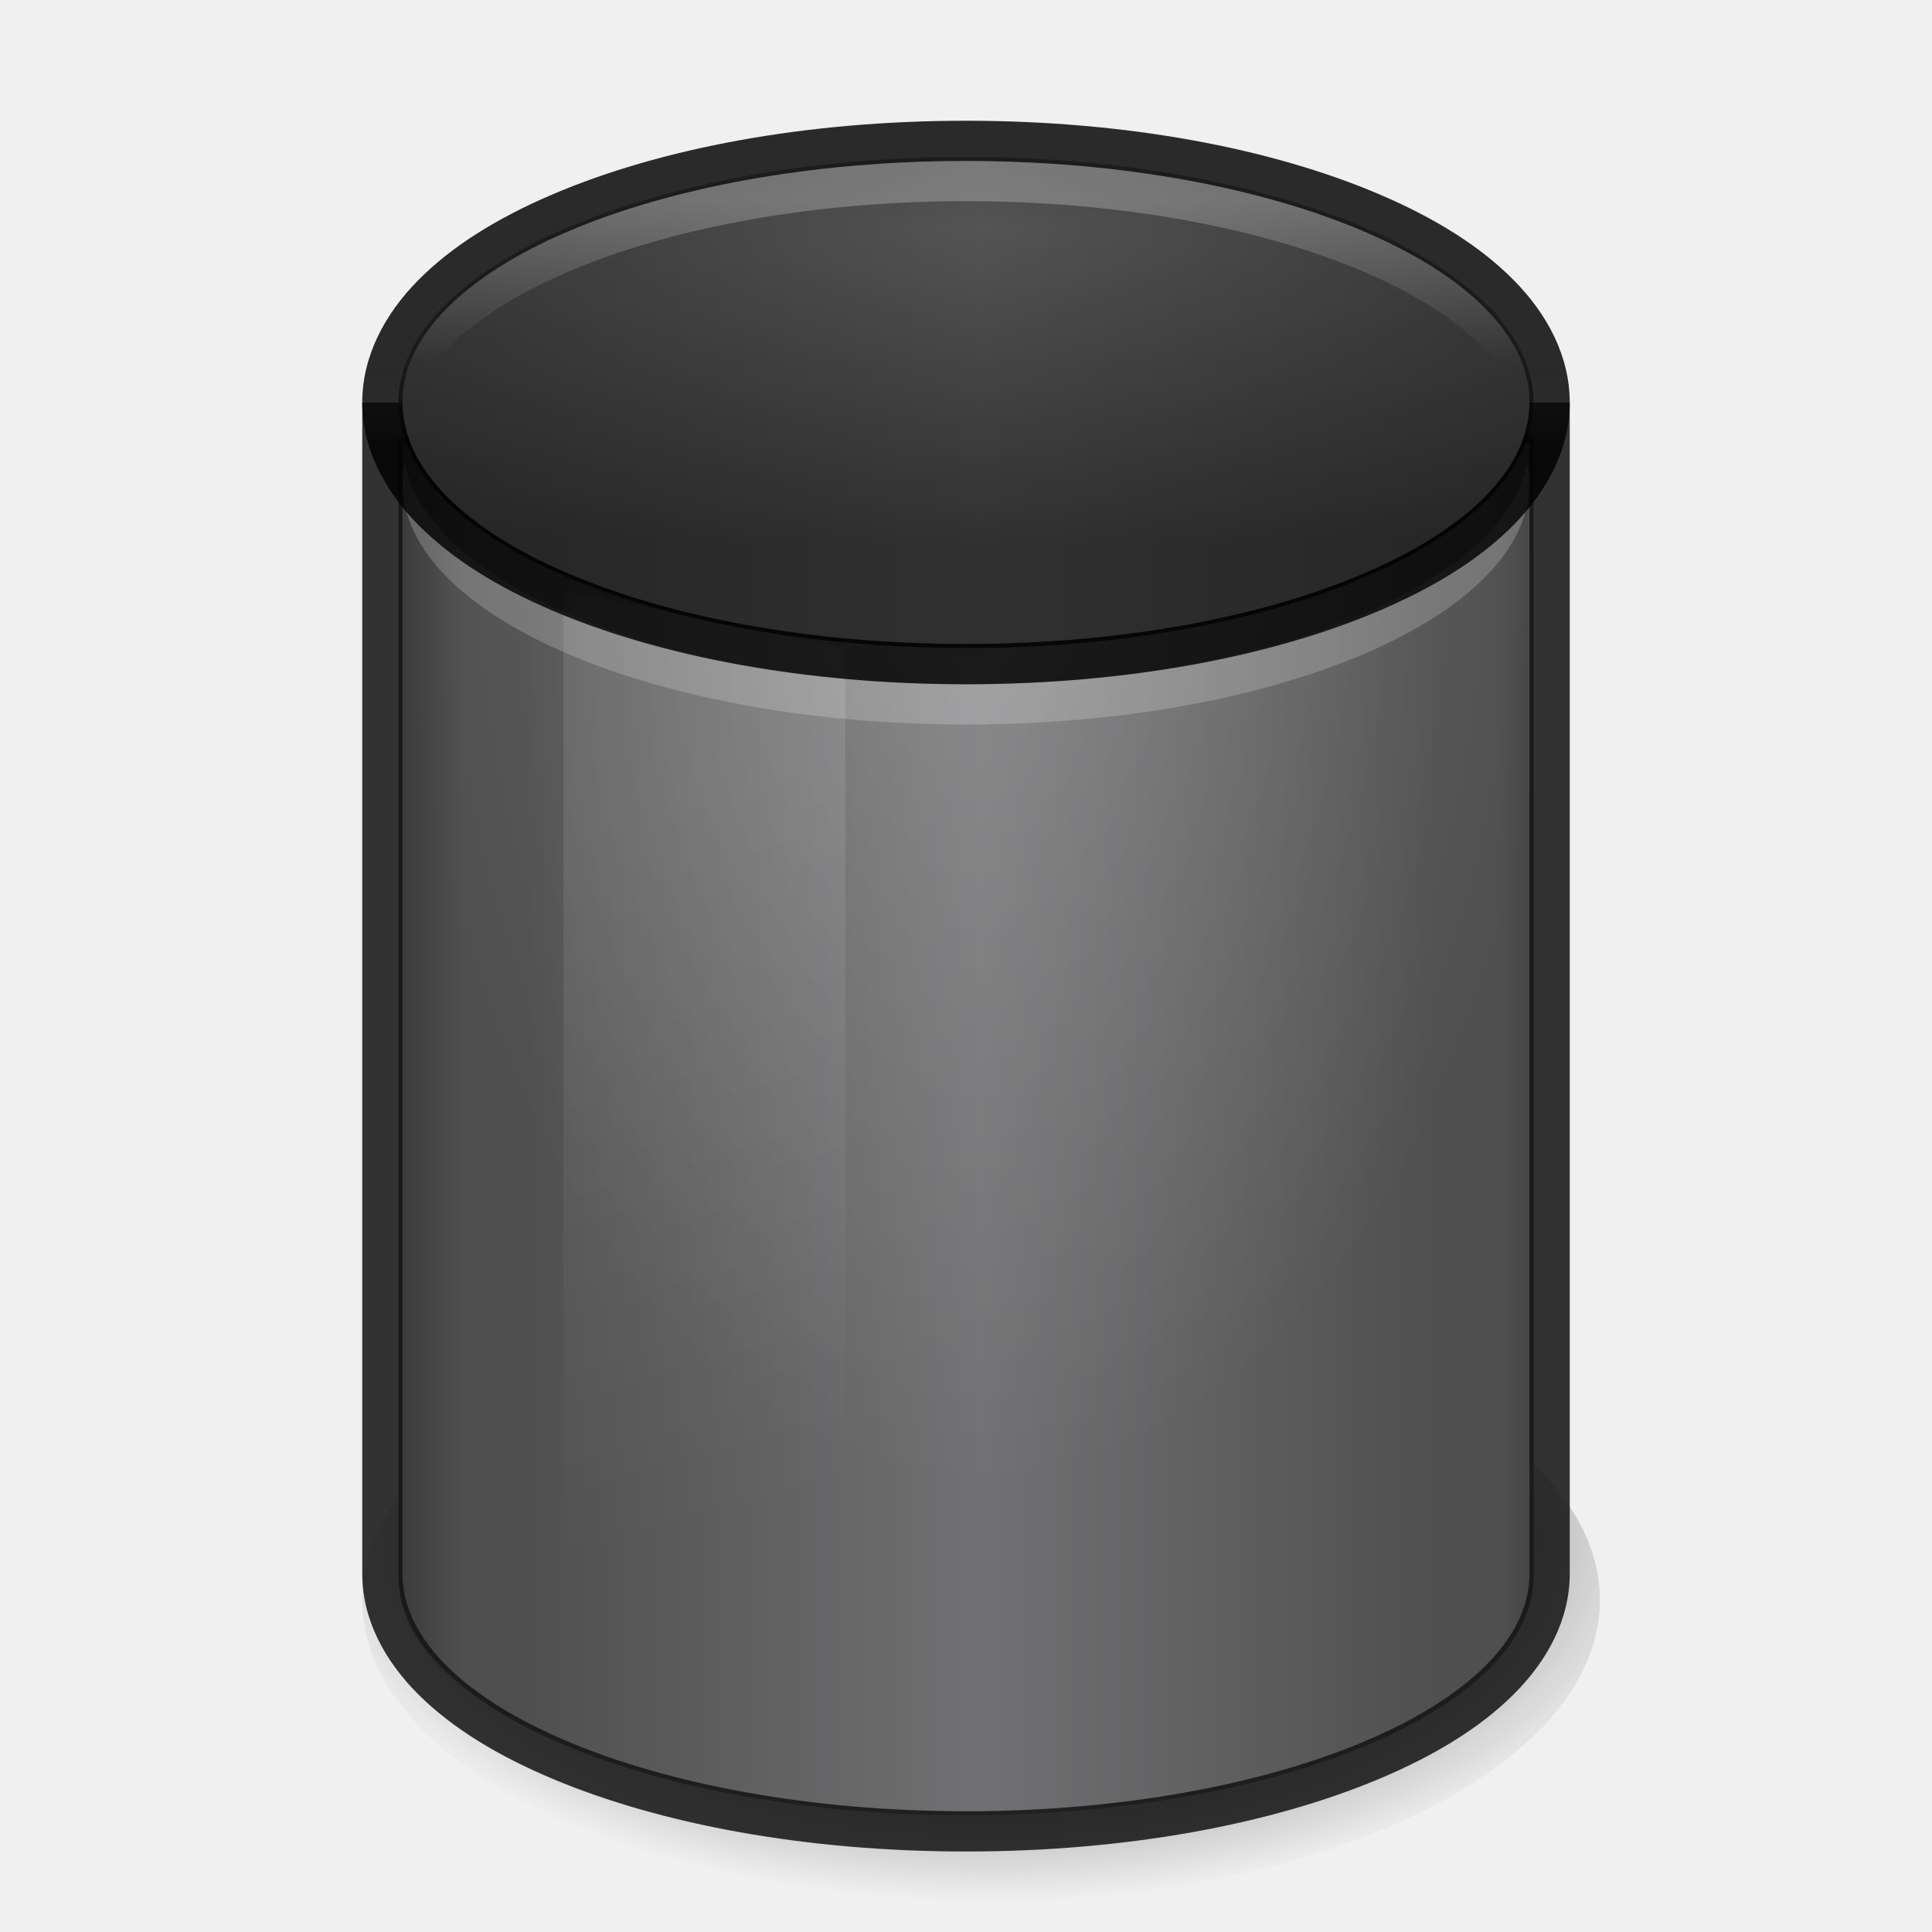
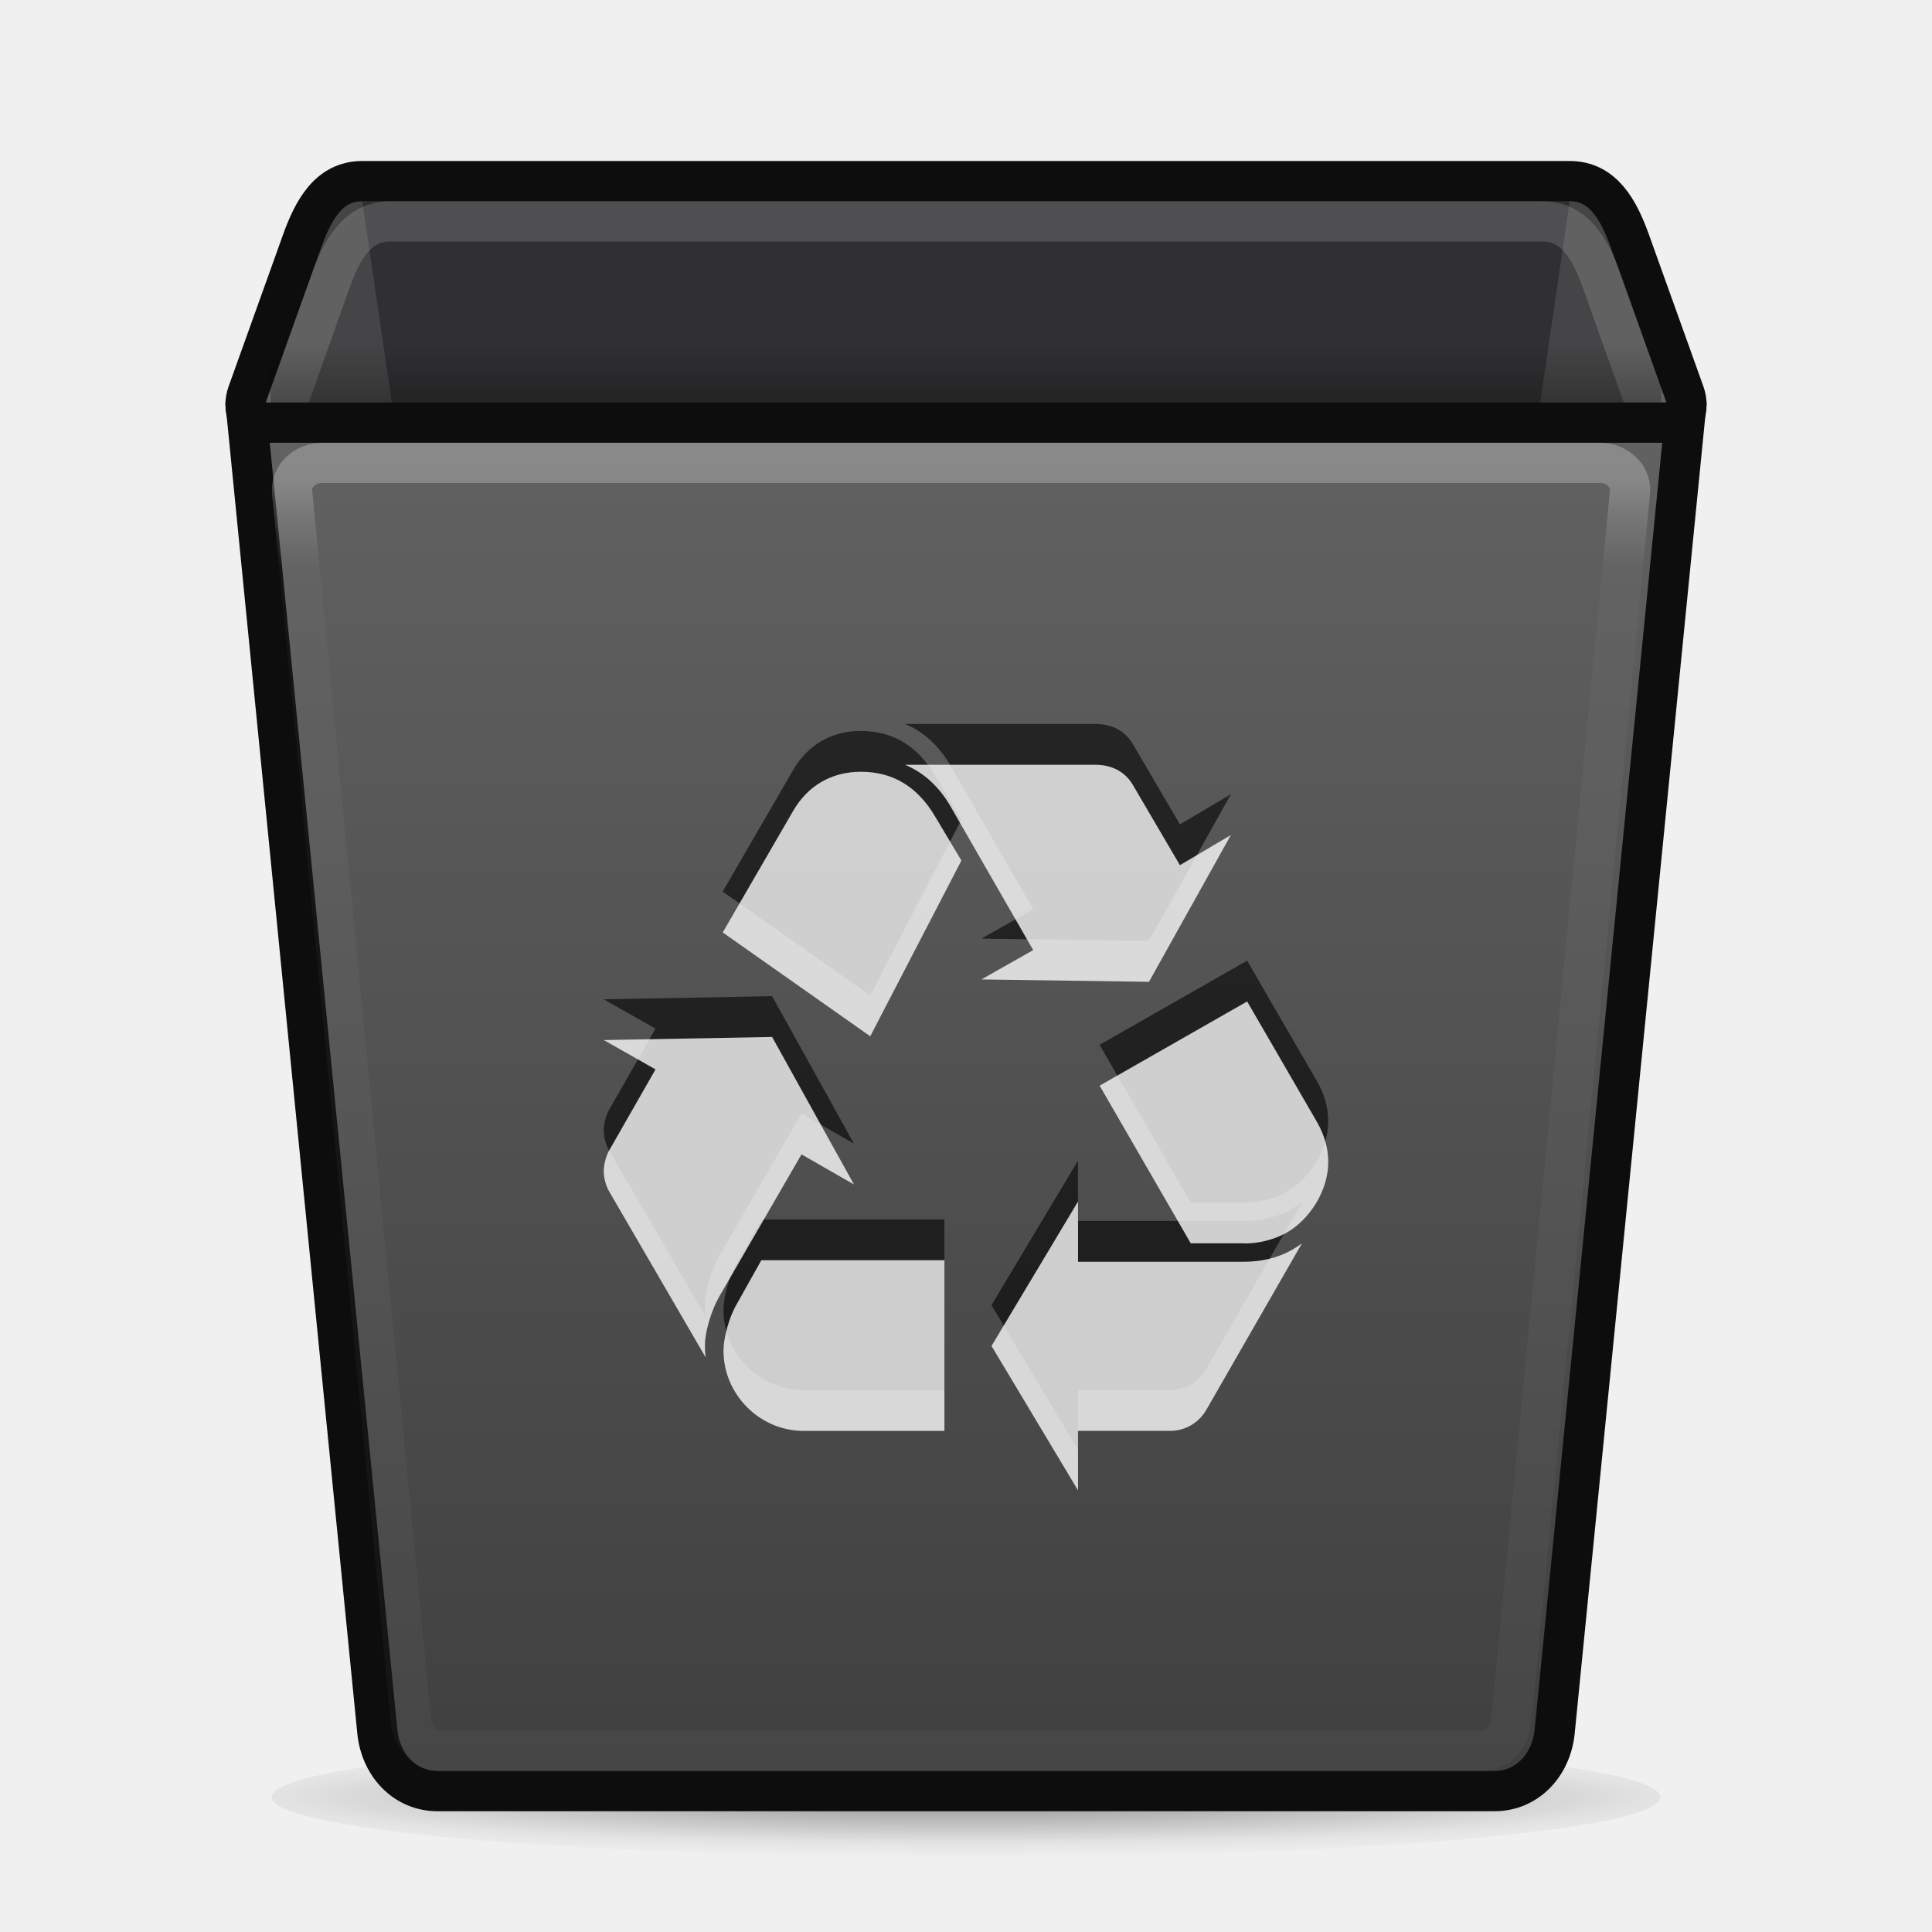
<svg xmlns="http://www.w3.org/2000/svg" xmlns:ns1="http://www.openswatchbook.org/uri/2009/osb" xmlns:xlink="http://www.w3.org/1999/xlink" version="1.0" width="48" height="48" id="svg3695">
  <defs id="defs3697">
-     <linearGradient id="linearGradient4300">
-       <stop style="stop-color:#141414;stop-opacity:1;" offset="0" id="stop4302" />
-       <stop style="stop-color:#000000;stop-opacity:0.899" offset="1" id="stop4304" />
+     <linearGradient id="linearGradient4399">
+       <stop id="stop4401" offset="0" style="stop-color:#626262;stop-opacity:1" />
+       <stop id="stop4403" offset="1" style="stop-color:#3f3f3f;stop-opacity:1" />
    </linearGradient>
-     <linearGradient id="linearGradient6985">
-       <stop id="stop6987" offset="0" style="stop-color:#000000;stop-opacity:1" />
-       <stop id="stop6989" offset="1" style="stop-color:#000000;stop-opacity:0" />
+     <linearGradient id="linearGradient4306">
+       <stop style="stop-color:#000000;stop-opacity:1" offset="0" id="stop4308" />
+       <stop style="stop-color:#000000;stop-opacity:0" offset="1" id="stop4310" />
    </linearGradient>
-     <linearGradient id="linearGradient6286">
-       <stop id="stop6288" offset="0" style="stop-color:#ffffff;stop-opacity:1;" />
-       <stop id="stop6290" offset="1" style="stop-color:#ffffff;stop-opacity:0" />
+     <linearGradient id="linearGradient4237">
+       <stop id="stop4239" offset="0" style="stop-color:#a7a7a7;stop-opacity:1" />
+       <stop id="stop4241" offset="1" style="stop-color:#787878;stop-opacity:1" />
    </linearGradient>
-     <linearGradient id="linearGradient6177">
-       <stop style="stop-color:#ffffff;stop-opacity:1;" offset="0" id="stop6179" />
-       <stop style="stop-color:#ffffff;stop-opacity:0;" offset="1" id="stop6181" />
+     <linearGradient id="linearGradient4867">
+       <stop id="stop4869" offset="0" style="stop-color:#ffffff;stop-opacity:1;" />
+       <stop id="stop4871" offset="1" style="stop-color:#e4e5e7;stop-opacity:0.157" />
    </linearGradient>
-     <linearGradient id="linearGradient6131">
-       <stop id="stop6133" offset="0" style="stop-color:#717173;stop-opacity:1" />
-       <stop style="stop-color:#4f4f50;stop-opacity:1" offset="0.789" id="stop6137" />
-       <stop id="stop6139" offset="0.895" style="stop-color:#4f4f50;stop-opacity:1;" />
-       <stop id="stop6135" offset="1" style="stop-color:#3c3c3c;stop-opacity:1" />
-     </linearGradient>
-     <linearGradient id="linearGradient6046">
-       <stop style="stop-color:#000000;stop-opacity:0.6" offset="0" id="stop6048" />
-       <stop style="stop-color:#000000;stop-opacity:0.816" offset="1" id="stop6050" />
-     </linearGradient>
-     <linearGradient id="linearGradient6014">
-       <stop style="stop-color:#8b8b8d;stop-opacity:1;" offset="0" id="stop6016" />
-       <stop style="stop-color:#b7b7b9;stop-opacity:1" offset="1" id="stop6018" />
+     <linearGradient id="linearGradient4861">
+       <stop style="stop-color:#7e7e7e;stop-opacity:1" offset="0" id="stop4863" />
+       <stop style="stop-color:#3f3f3f;stop-opacity:1" offset="1" id="stop4865" />
    </linearGradient>
    <linearGradient ns1:paint="gradient" id="linearGradient4406">
      <stop offset="0" style="stop-color:#4e4e4e;stop-opacity:1" id="stop4408" />
      <stop offset="1" style="stop-color:#141414;stop-opacity:1" id="stop4410" />
    </linearGradient>
    <linearGradient id="linearGradient3320" ns1:paint="gradient">
      <stop id="stop3323" style="stop-color:#4e4e4e;stop-opacity:1" offset="0" />
      <stop id="stop3325" style="stop-color:#b9bac2;stop-opacity:1" offset="1" />
    </linearGradient>
    <linearGradient id="linearGradient3254-3-182">
      <stop id="stop4663" style="stop-color:#ffffff;stop-opacity:1" offset="0" />
      <stop id="stop4665" style="stop-color:#ffffff;stop-opacity:0" offset="1" />
    </linearGradient>
-     <linearGradient xlink:href="#linearGradient3254-3-182" id="linearGradient3038" gradientUnits="userSpaceOnUse" gradientTransform="matrix(1.4,0,0,1.163144,-4.199996,-2.519514)" x1="12.25" y1="20.231" x2="17.125" y2="34.174" />
-     <linearGradient xlink:href="#linearGradient6131" id="linearGradient5927" x1="135" y1="12" x2="116" y2="12" gradientUnits="userSpaceOnUse" spreadMethod="reflect" gradientTransform="matrix(0.7580645,0,0,0.7418702,-77.95968,16.83475)" />
-     <linearGradient xlink:href="#linearGradient6014" id="linearGradient6020" x1="116" y1="-9" x2="135" y2="-9" gradientUnits="userSpaceOnUse" spreadMethod="reflect" gradientTransform="matrix(0.7368421,0,0,0.7058823,-75.10526,16.35294)" />
-     <radialGradient xlink:href="#linearGradient6046" id="radialGradient6052" cx="144.25" cy="-14.204" fx="144.25" fy="-14.204" r="19" gradientTransform="matrix(-2.34349,3.7080223e-7,-6.5704822e-8,-0.4154798,362.4195,-0.2074449)" gradientUnits="userSpaceOnUse" />
-     <radialGradient xlink:href="#linearGradient6286" id="radialGradient6284" cx="39.001" cy="39.765" fx="39.001" fy="39.765" r="18.6" gradientTransform="matrix(-0.7688751,1.0596124e-8,0,-1.268872,54.363,63.62011)" gradientUnits="userSpaceOnUse" spreadMethod="pad" />
    <linearGradient ns1:paint="solid" id="linearGradient6213">
      <stop id="stop6215" offset="0" style="stop-color:#000000;stop-opacity:1;" />
    </linearGradient>
-     <radialGradient xlink:href="#linearGradient6985" id="radialGradient6052-2" cx="144.283" cy="-21.631" fx="144.283" fy="-21.631" r="19" gradientTransform="matrix(-0.9078944,2.0738913e-7,-8.8851428e-8,-0.4736842,155.7433,28.00354)" gradientUnits="userSpaceOnUse" />
-     <linearGradient xlink:href="#linearGradient4300" id="linearGradient4351" x1="24" y1="9" x2="24" y2="11" gradientUnits="userSpaceOnUse" />
-     <linearGradient xlink:href="#linearGradient6177" id="linearGradient4359" x1="24" y1="5" x2="24" y2="9" gradientUnits="userSpaceOnUse" />
+     <linearGradient id="linearGradient4287">
+       <stop id="stop4289" offset="0" style="stop-color:#000000;stop-opacity:0.51;" />
+       <stop id="stop4291" offset="1" style="stop-color:#000000;stop-opacity:0.472" />
+     </linearGradient>
+     <linearGradient id="linearGradient3782">
+       <stop style="stop-color:#ffffff;stop-opacity:1;" offset="0" id="stop3784" />
+       <stop style="stop-color:#e4e5e7;stop-opacity:1;" offset="1" id="stop3786" />
+     </linearGradient>
+     <linearGradient id="linearGradient3927">
+       <stop id="stop3929" offset="0" style="stop-color:#f1f2f3;stop-opacity:1;" />
+       <stop id="stop3931" offset="1" style="stop-color:#e4e5e7;stop-opacity:1;" />
+     </linearGradient>
+     <linearGradient id="linearGradient3937-5">
+       <stop style="stop-color:#9c9d9e;stop-opacity:1;" offset="0" id="stop3939-6" />
+       <stop style="stop-color:#bbbcbd;stop-opacity:1;" offset="1" id="stop3941-3" />
+     </linearGradient>
+     <linearGradient xlink:href="#linearGradient4399" id="linearGradient4213" x1="32" y1="13" x2="32" y2="59" gradientUnits="userSpaceOnUse" gradientTransform="matrix(0.8597562,0,0,0.7555598,-3.512195,0.2999415)" />
+     <linearGradient xlink:href="#linearGradient4867" id="linearGradient4229" x1="32" y1="15" x2="32" y2="18" gradientUnits="userSpaceOnUse" gradientTransform="matrix(0.8522916,0,0,0.744186,-3.396109,0.7093012)" />
+     <linearGradient y2="9" x2="22" y1="11" x1="22" gradientTransform="matrix(0.8636313,0,0,0.75,3.272846,1.75)" gradientUnits="userSpaceOnUse" id="linearGradient4262-7-1" xlink:href="#linearGradient4306" />
+     <linearGradient id="linearGradient4303">
+       <stop id="stop4305" offset="0" style="stop-color:#000000;stop-opacity:0.404" />
+       <stop style="stop-color:#000000;stop-opacity:0.059" offset="0.744" id="stop4311" />
+       <stop id="stop4307" offset="1" style="stop-color:#000000;stop-opacity:0;" />
+     </linearGradient>
+     <radialGradient gradientUnits="userSpaceOnUse" gradientTransform="matrix(0.7321402,0,0,0.04838699,1.303654,42.10484)" r="31" fy="52.6" fx="31" cy="52.6" cx="31" id="radialGradient4309-8" xlink:href="#linearGradient4303" />
  </defs>
-   <path style="opacity:0.9;fill:url(#radialGradient6052-2);fill-opacity:1;stroke:none;stroke-width:1;stroke-linecap:butt;stroke-linejoin:miter;stroke-miterlimit:4;stroke-dasharray:none;stroke-dashoffset:0;stroke-opacity:1" d="M 39.75,39.75 A 15.375,7.5 0 0 1 24.375,47.25 15.375,7.5 0 0 1 9,39.75 15.375,7.5 0 0 1 24.375,32.25 15.375,7.5 0 0 1 39.75,39.75 Z" id="path4342-99-8" />
-   <path style="opacity:1;fill:url(#linearGradient5927);fill-opacity:1;stroke:none;stroke-width:1;stroke-linecap:butt;stroke-linejoin:miter;stroke-miterlimit:4;stroke-dasharray:none;stroke-dashoffset:0;stroke-opacity:1" d="m 9.9,10.9 0,28.265 C 9.9,42.443 16.255,45.1 24,45.1 c 7.745,0 14.1,-2.657 14.1,-5.935 L 38.1,10.9 Z" id="rect4344" />
-   <path style="color:#000000;font-style:normal;font-variant:normal;font-weight:normal;font-stretch:normal;font-size:medium;line-height:normal;font-family:sans-serif;text-indent:0;text-align:start;text-decoration:none;text-decoration-line:none;text-decoration-style:solid;text-decoration-color:#000000;letter-spacing:normal;word-spacing:normal;text-transform:none;direction:ltr;block-progression:tb;writing-mode:lr-tb;baseline-shift:baseline;text-anchor:start;white-space:normal;clip-rule:nonzero;display:inline;overflow:visible;visibility:visible;opacity:1;isolation:auto;mix-blend-mode:normal;color-interpolation:sRGB;color-interpolation-filters:linearRGB;solid-color:#000000;solid-opacity:1;fill:#141414;fill-opacity:0.863;fill-rule:nonzero;stroke:none;stroke-width:2;stroke-linecap:butt;stroke-linejoin:miter;stroke-miterlimit:4;stroke-dasharray:none;stroke-dashoffset:0;stroke-opacity:1;color-rendering:auto;image-rendering:auto;shape-rendering:auto;text-rendering:auto;enable-background:accumulate" d="m 9,10 0,1 0,28.1 c 0,1.137 0.562,2.172 1.402,3.006 0.841,0.834 1.973,1.519 3.326,2.088 C 16.434,45.331 20.04,46 24,46 c 3.96,0 7.566,-0.669 10.271,-1.807 1.353,-0.569 2.485,-1.254 3.326,-2.088 C 38.438,41.272 39,40.237 39,39.1 L 39,10 9,10 Z m 1,1 28,0 0,28.1 C 38,42.358 31.69,45 24,45 16.31,45 10,42.358 10,39.1 L 10,11 Z" id="rect4344-2" />
-   <path style="opacity:0.2;fill:url(#radialGradient6284);fill-opacity:1;stroke:none;stroke-width:1;stroke-linecap:butt;stroke-linejoin:miter;stroke-miterlimit:4;stroke-dasharray:none;stroke-dashoffset:0;stroke-opacity:1" d="m 10,11 0,28.1 C 10,42.358 16.31,45 24,45 31.69,45 38,42.358 38,39.1 L 38,11 Z" id="rect4344-7" />
-   <path style="display:inline;overflow:visible;visibility:visible;opacity:0.1;fill:url(#linearGradient3038);fill-opacity:1;fill-rule:nonzero;stroke:none;stroke-width:1;marker:none" id="rect3244" d="m 14,14.676 7,1.415 0,28.279 L 14,43.425 14,14.676 Z" />
-   <path style="opacity:1;fill:url(#linearGradient6020);fill-opacity:1;stroke:none;stroke-width:1;stroke-linecap:butt;stroke-linejoin:miter;stroke-miterlimit:4;stroke-dasharray:none;stroke-dashoffset:0;stroke-opacity:1" d="M 38,10 A 14,6 0 0 1 24,16 14,6 0 0 1 10,10 14,6 0 0 1 24,4 14,6 0 0 1 38,10 Z" id="path4342" />
-   <path style="opacity:0.9;fill:url(#radialGradient6052);fill-opacity:1;stroke:none;stroke-width:1;stroke-linecap:butt;stroke-linejoin:miter;stroke-miterlimit:4;stroke-dasharray:none;stroke-dashoffset:0;stroke-opacity:1" d="M 38.1,10 A 14.1,6.1 0 0 1 24,16.1 14.1,6.1 0 0 1 9.9,10 14.1,6.1 0 0 1 24,3.9 14.1,6.1 0 0 1 38.1,10 Z" id="path4342-99" />
-   <path style="opacity:0.2;fill:#ffffff;fill-opacity:1;stroke:none;stroke-width:1;stroke-linecap:butt;stroke-linejoin:miter;stroke-miterlimit:4;stroke-dasharray:none;stroke-dashoffset:0;stroke-opacity:1" d="m 24,18 a 14,6 0 0 1 -14,-6 14,6 0 0 1 0.057,-0.5 14,6 0 0 0 13.943,5.502 14,6 0 0 0 13.941,-5.496 14,6 0 0 1 0.059,0.494 14,6 0 0 1 -14,6 z" id="path4342-99-7" />
-   <path style="color:#000000;font-style:normal;font-variant:normal;font-weight:normal;font-stretch:normal;font-size:medium;line-height:normal;font-family:sans-serif;text-indent:0;text-align:start;text-decoration:none;text-decoration-line:none;text-decoration-style:solid;text-decoration-color:#000000;letter-spacing:normal;word-spacing:normal;text-transform:none;direction:ltr;block-progression:tb;writing-mode:lr-tb;baseline-shift:baseline;text-anchor:start;white-space:normal;clip-rule:nonzero;display:inline;overflow:visible;visibility:visible;opacity:0.9;isolation:auto;mix-blend-mode:normal;color-interpolation:sRGB;color-interpolation-filters:linearRGB;solid-color:#000000;solid-opacity:1;fill:url(#linearGradient4351);fill-opacity:1;fill-rule:nonzero;stroke:none;stroke-width:2;stroke-linecap:butt;stroke-linejoin:miter;stroke-miterlimit:4;stroke-dasharray:none;stroke-dashoffset:0;stroke-opacity:1;color-rendering:auto;image-rendering:auto;shape-rendering:auto;text-rendering:auto;enable-background:accumulate" d="m 24,3 c -3.982,0 -7.59,0.68 -10.293,1.838 -1.351,0.579 -2.482,1.278 -3.318,2.125 C 9.552,7.81 9,8.856 9,10 c 0,1.144 0.552,2.19 1.389,3.037 0.836,0.847 1.967,1.546 3.318,2.125 C 16.41,16.32 20.018,17 24,17 c 3.982,0 7.59,-0.68 10.293,-1.838 1.351,-0.579 2.482,-1.278 3.318,-2.125 C 38.448,12.19 39,11.144 39,10 39,8.856 38.448,7.81 37.611,6.963 36.775,6.115 35.644,5.417 34.293,4.838 31.59,3.68 27.982,3 24,3 Z m 0,1 A 14,6 0 0 1 38,10 14,6 0 0 1 24,16 14,6 0 0 1 10,10 14,6 0 0 1 24,4 Z" id="path4342-99-3" />
-   <path style="opacity:0.25;fill:url(#linearGradient4359);fill-opacity:1;stroke:none;stroke-width:1;stroke-linecap:butt;stroke-linejoin:miter;stroke-miterlimit:4;stroke-dasharray:none;stroke-dashoffset:0;stroke-opacity:1" d="m 24,4 a 14,6 0 0 0 -14,6 14,6 0 0 0 0.057,0.5 A 14,6 0 0 1 24,4.998 14,6 0 0 1 37.941,10.494 14,6 0 0 0 38,10 a 14,6 0 0 0 -14,-6 z" id="path4342-99-7-6" />
+   <ellipse cx="24" cy="44.65" rx="17.25" ry="1.5" style="display:inline;opacity:1;fill:url(#radialGradient4309-8);fill-opacity:1;stroke:none;stroke-width:1.2;stroke-linecap:butt;stroke-linejoin:miter;stroke-miterlimit:4;stroke-dasharray:none;stroke-dashoffset:0;stroke-opacity:1" id="path4293-4" />
+   <path style="opacity:1;fill:#454547;fill-opacity:1;stroke:#0d0d0d;stroke-width:1;stroke-linecap:butt;stroke-linejoin:miter;stroke-miterlimit:4;stroke-dasharray:none;stroke-dashoffset:0;stroke-opacity:1" d="m 9,4.5 30,0 c 0.831,0 1.219,0.721 1.5,1.506 l 1.35,3.764 c 0.281,0.785 -0.669,1.506 -1.5,1.506 l -32.7,0 c -0.831,0 -1.781,-0.721 -1.5,-1.506 L 7.5,6.006 C 7.781,5.221 8.169,4.5 9,4.5 Z" id="rect4290" />
+   <path style="opacity:0.3;fill:#000000;fill-opacity:1;stroke:none;stroke-width:1;stroke-linecap:butt;stroke-linejoin:miter;stroke-miterlimit:4;stroke-dasharray:none;stroke-dashoffset:0;stroke-opacity:1" d="m 39,5 -4.725,32.186 c -0.118,0.802 -0.669,1.463 -1.5,1.463 l -17.55,0 c -0.831,0 -1.382,-0.661 -1.5,-1.463 L 9,5 Z" id="rect4203-7" />
+   <path style="opacity:0.15;fill:none;fill-opacity:1;stroke:#ffffff;stroke-width:1;stroke-linecap:butt;stroke-linejoin:miter;stroke-miterlimit:4;stroke-dasharray:none;stroke-dashoffset:0;stroke-opacity:1" d="m 9.692,5.5 28.628,0 c 0.822,0 1.205,0.718 1.483,1.5 l 1.335,3.75 c 0.278,0.782 -0.662,1.5 -1.483,1.5 l -31.298,0 c -0.822,0 -1.762,-0.718 -1.483,-1.5 L 8.208,7 C 8.487,6.218 8.87,5.5 9.692,5.5 Z" id="rect4290-4" />
+   <path style="opacity:1;fill:url(#linearGradient4213);fill-opacity:1;stroke:#0d0d0d;stroke-width:1;stroke-linecap:butt;stroke-linejoin:miter;stroke-miterlimit:4;stroke-dasharray:none;stroke-dashoffset:0;stroke-opacity:1" d="m 41.85,10.5 -3.225,32.522 c -0.081,0.815 -0.669,1.478 -1.5,1.478 l -26.25,0 c -0.831,0 -1.419,-0.663 -1.5,-1.478 L 6.15,10.5 Z" id="rect4203" />
+   <path style="opacity:0.25;fill:none;fill-opacity:1;stroke:url(#linearGradient4229);stroke-width:1;stroke-linecap:butt;stroke-linejoin:miter;stroke-miterlimit:4;stroke-dasharray:none;stroke-dashoffset:0;stroke-opacity:1" d="m 7.996,11.5 31.762,0 c 0.409,0 0.777,0.326 0.739,0.727 L 37.542,42.773 C 37.503,43.174 37.213,43.5 36.804,43.5 l -25.853,0 c -0.409,0 -0.7,-0.326 -0.739,-0.727 L 7.258,12.227 C 7.219,11.826 7.587,11.5 7.996,11.5 Z" id="rect4205" />
+   <rect ry="0" y="8.5" x="6.727" height="1.5" width="34.545" id="rect3827-5-3-3" style="display:inline;opacity:0.25;fill:url(#linearGradient4262-7-1);fill-opacity:1;stroke:none;stroke-width:0;stroke-linecap:butt;stroke-linejoin:miter;stroke-miterlimit:4;stroke-dasharray:none;stroke-dashoffset:0;stroke-opacity:1" />
+   <path id="path4226-1-8-9" d="m 17.859,31.217 c -0.192,0.345 -0.345,0.863 -0.345,1.19 0,0.076 0,0.172 0.019,0.306 L 15.134,28.588 C 15.057,28.454 15,28.262 15,28.089 c 0,-0.173 0.057,-0.384 0.134,-0.518 l 1.152,-2.015 -1.286,-0.729 4.183,-0.077 2.034,3.665 -1.304,-0.748 z M 19.701,19.139 c 0.364,-0.634 0.96,-0.979 1.688,-0.979 0.787,0 1.402,0.365 1.843,1.112 l 0.653,1.094 -2.265,4.366 -3.665,-2.58 z m 0.268,15.398 c -1.094,0 -1.995,-0.902 -1.995,-1.995 0,-0.307 0.135,-0.826 0.327,-1.152 l 0.613,-1.094 4.549,0 0,4.241 -3.493,0 z m 3.647,-15.514 C 23.329,18.525 22.945,18.178 22.484,17.986 l 4.72,0 c 0.422,0 0.748,0.173 0.941,0.5 l 1.17,1.995 1.266,-0.749 -2.035,3.647 -4.163,-0.059 1.286,-0.729 z m 7.273,11.311 c 0.575,0 1.055,-0.154 1.458,-0.46 l -2.38,4.144 c -0.192,0.326 -0.537,0.531 -0.939,0.518 l -2.246,0 0,1.478 -2.149,-3.588 2.149,-3.589 0,1.497 4.108,0 z m 1.841,-3.454 c 0.173,0.307 0.269,0.633 0.269,0.979 0,0.691 -0.442,1.42 -1.055,1.765 -0.288,0.154 -0.692,0.274 -1.094,0.251 l -1.268,0 -2.263,-3.916 3.665,-2.092 z" style="opacity:0.6;fill:#000000;fill-opacity:1" />
+   <path id="path4226-1-8" d="m 17.859,32.231 c -0.192,0.345 -0.345,0.863 -0.345,1.19 0,0.076 0,0.172 0.019,0.306 l -2.399,-4.126 c -0.077,-0.134 -0.134,-0.326 -0.134,-0.499 0,-0.173 0.057,-0.384 0.134,-0.518 l 1.152,-2.015 -1.286,-0.729 4.183,-0.077 2.034,3.665 -1.304,-0.748 z m 1.843,-12.078 c 0.364,-0.634 0.96,-0.979 1.688,-0.979 0.787,0 1.402,0.365 1.843,1.112 l 0.653,1.094 -2.265,4.366 -3.665,-2.58 z m 0.268,15.398 c -1.094,0 -1.995,-0.902 -1.995,-1.995 0,-0.307 0.135,-0.826 0.327,-1.152 l 0.613,-1.094 4.549,0 0,4.241 -3.493,0 z m 3.647,-15.514 C 23.329,19.538 22.945,19.192 22.484,19 l 4.72,0 c 0.422,0 0.748,0.173 0.941,0.5 l 1.17,1.995 1.266,-0.749 -2.035,3.647 -4.163,-0.059 1.286,-0.729 z m 7.273,11.311 c 0.575,0 1.055,-0.154 1.458,-0.46 l -2.38,4.144 c -0.192,0.326 -0.537,0.531 -0.939,0.518 l -2.246,0 0,1.478 -2.149,-3.588 2.149,-3.589 0,1.497 4.108,0 z m 1.841,-3.454 c 0.173,0.307 0.269,0.633 0.269,0.979 0,0.691 -0.442,1.42 -1.055,1.765 -0.288,0.154 -0.692,0.274 -1.094,0.251 l -1.268,0 -2.263,-3.916 3.665,-2.092 z" style="fill:#ffffff;fill-opacity:0.784" />
</svg>
